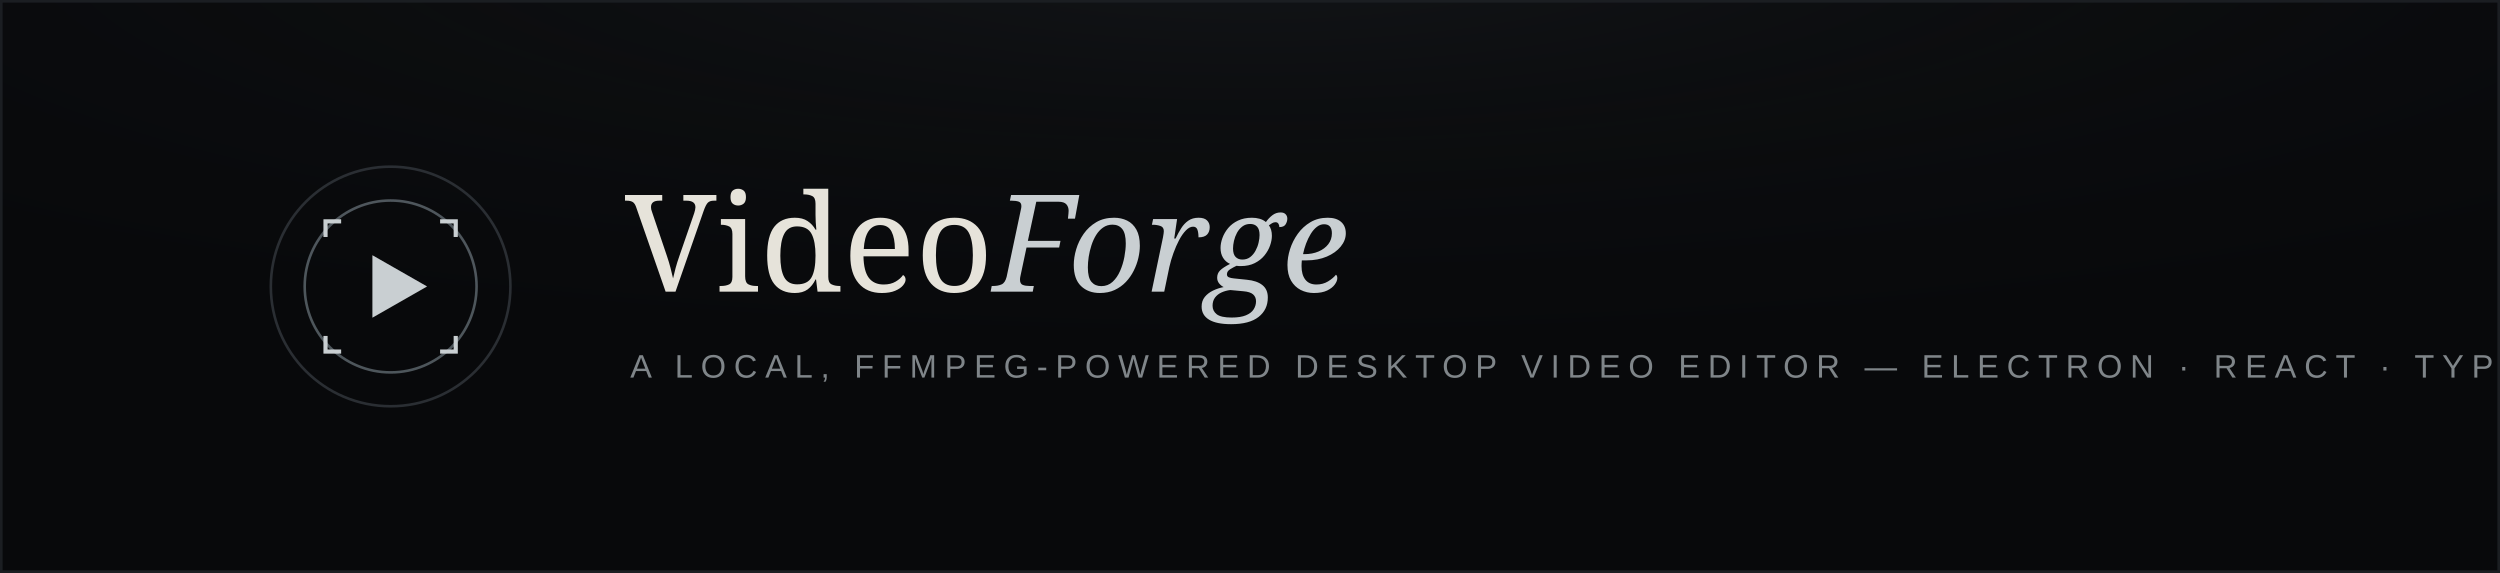
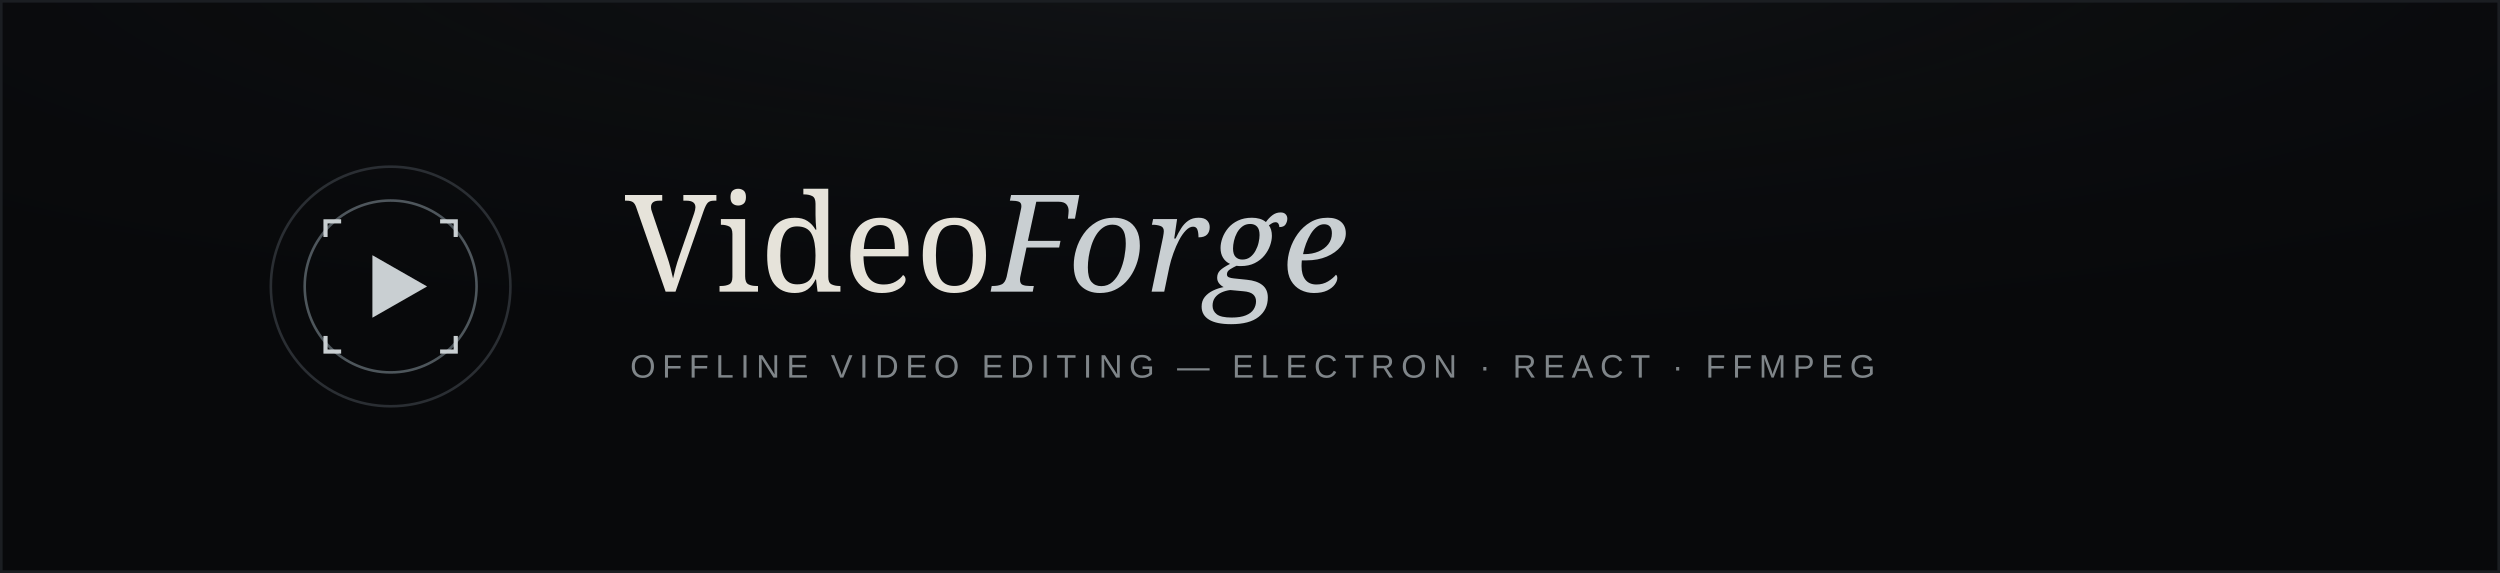
<svg xmlns="http://www.w3.org/2000/svg" width="960" height="220" viewBox="0 0 960 220">
  <defs>
    <radialGradient id="glow" cx="50%" cy="-10%" r="80%">
      <stop offset="0" stop-color="#7c8891" stop-opacity="0.10" />
      <stop offset="1" stop-color="#08090b" stop-opacity="0" />
    </radialGradient>
  </defs>
  <rect width="960" height="220" fill="#08090b" />
  <rect width="960" height="220" fill="url(#glow)" />
  <rect x="0.5" y="0.5" width="959" height="219" fill="none" stroke="#1b1e22" stroke-width="1" />
  <g transform="translate(100,60)">
    <circle cx="50" cy="50" r="46" stroke="#2a2e33" stroke-width="1" fill="none" />
    <circle cx="50" cy="50" r="33" stroke="#7c8891" stroke-width="1" fill="none" opacity="0.6" />
    <path d="M31 25H25v6" stroke="#c9cfd2" stroke-width="1.6" fill="none" />
    <path d="M69 25h6v6" stroke="#c9cfd2" stroke-width="1.6" fill="none" />
    <path d="M31 75H25v-6" stroke="#c9cfd2" stroke-width="1.6" fill="none" />
    <path d="M69 75h6v-6" stroke="#c9cfd2" stroke-width="1.6" fill="none" />
    <path d="M43 38L64 50L43 62V38Z" fill="#c9cfd2" />
  </g>
  <text x="240" y="112" font-family="'Cormorant Garamond', Georgia, serif" font-size="52" font-weight="500" fill="#e6e3da">
    Video<tspan font-style="italic" fill="#c9cfd2">Forge</tspan>
  </text>
-   <text x="242" y="145" font-family="'Jost', Arial, sans-serif" font-size="12.5" letter-spacing="3" fill="#7f8589">
-     A LOCAL, FFMPEG-POWERED DESKTOP VIDEO EDITOR — ELECTRON · REACT · TYPESCRIPT
+   <text x="242" y="145" font-family="'Jost', Arial, sans-serif" font-size="12.5" letter-spacing="2.6" fill="#7f8589">
+     OFFLINE VIDEO EDITING — ELECTRON · REACT · FFMPEG
  </text>
</svg>
